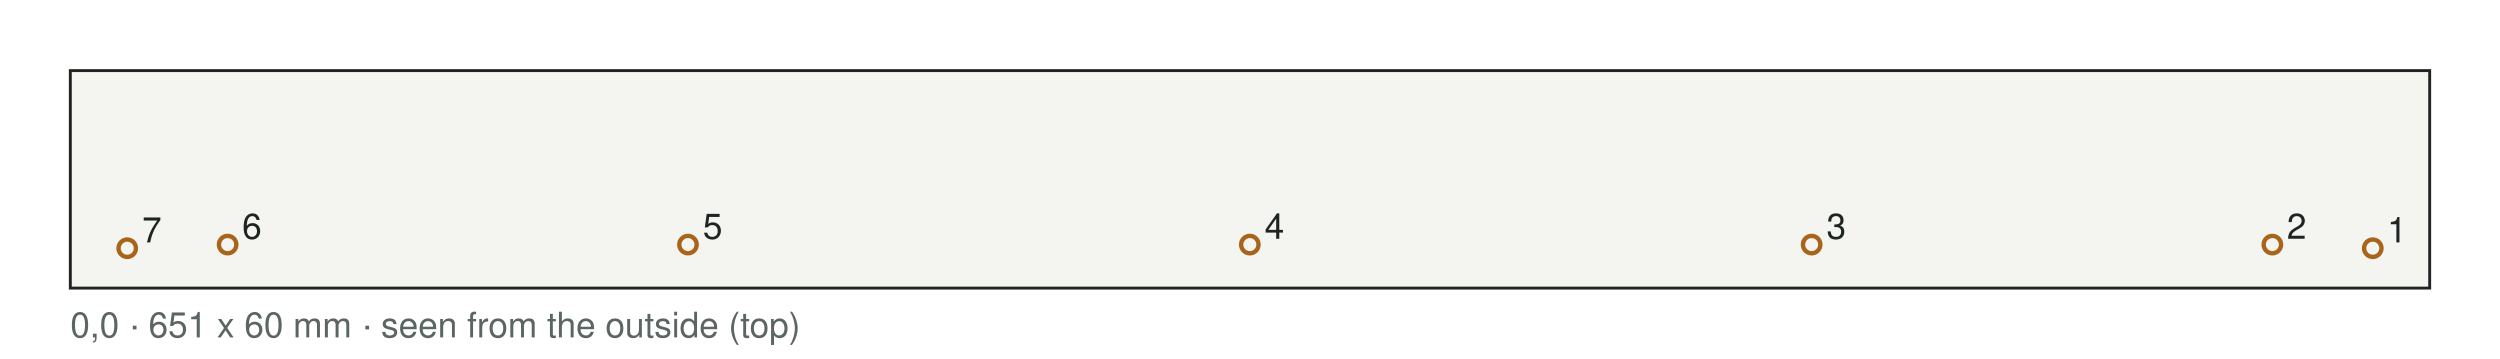
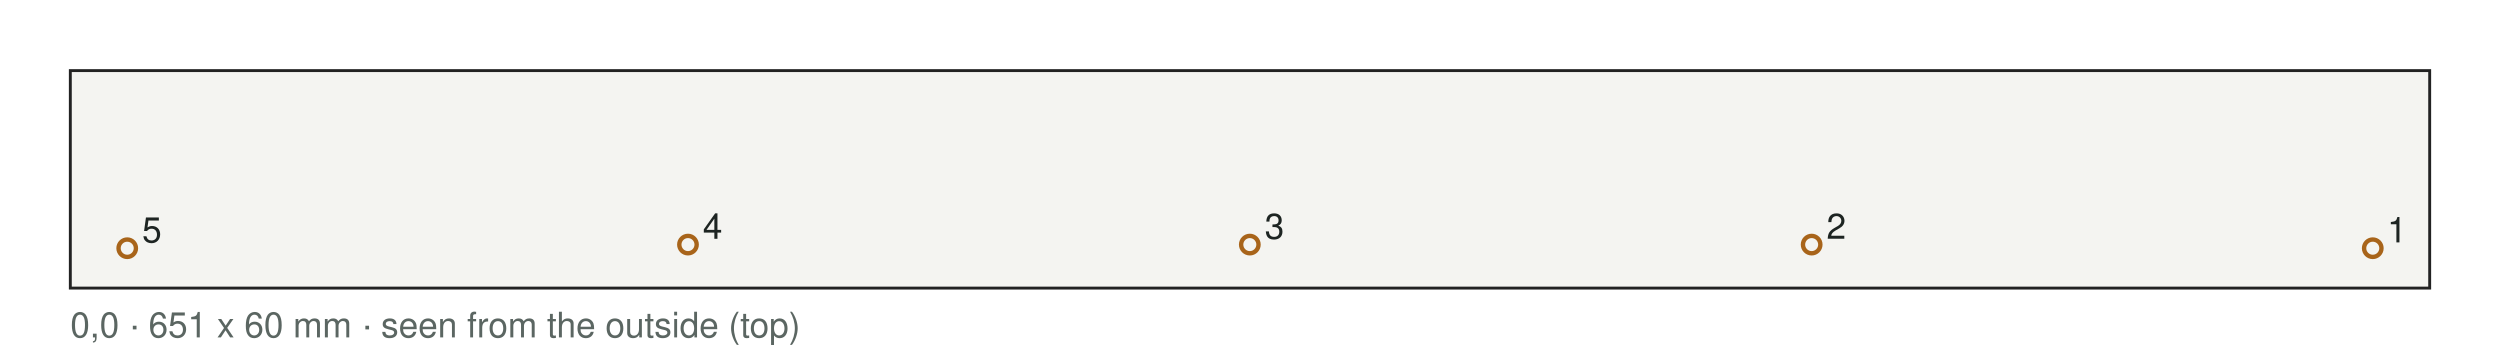
<svg xmlns="http://www.w3.org/2000/svg" viewBox="-19.4 -19.4 689.7 98.8" width="690mm" height="99mm" font-family="Helvetica, Arial, sans-serif">
  <polygon points="650.9,60.0 0.0,60.0 0.0,0.0 650.9,0.0" fill="#f4f4f1" stroke="#222" stroke-width="0.8" />
  <circle cx="635.2" cy="49.0" r="2.4" fill="none" stroke="#a8641a" stroke-width="1.21" />
  <text x="639.2" y="47.4" font-size="9.7" fill="#1d2422">1</text>
-   <circle cx="607.5" cy="48.0" r="2.4" fill="none" stroke="#a8641a" stroke-width="1.21" />
-   <text x="611.5" y="46.4" font-size="9.7" fill="#1d2422">2</text>
  <circle cx="480.4" cy="48.0" r="2.4" fill="none" stroke="#a8641a" stroke-width="1.21" />
-   <text x="484.5" y="46.4" font-size="9.7" fill="#1d2422">3</text>
+   <text x="484.5" y="46.4" font-size="9.7" fill="#1d2422">2</text>
  <circle cx="325.4" cy="48.0" r="2.4" fill="none" stroke="#a8641a" stroke-width="1.21" />
-   <text x="329.5" y="46.4" font-size="9.7" fill="#1d2422">4</text>
+   <text x="329.5" y="46.4" font-size="9.7" fill="#1d2422">3</text>
  <circle cx="170.4" cy="48.0" r="2.4" fill="none" stroke="#a8641a" stroke-width="1.21" />
-   <text x="174.5" y="46.4" font-size="9.7" fill="#1d2422">5</text>
-   <circle cx="43.4" cy="48.0" r="2.4" fill="none" stroke="#a8641a" stroke-width="1.21" />
-   <text x="47.4" y="46.4" font-size="9.7" fill="#1d2422">6</text>
+   <text x="174.5" y="46.4" font-size="9.7" fill="#1d2422">4</text>
  <circle cx="15.7" cy="49.0" r="2.4" fill="none" stroke="#a8641a" stroke-width="1.21" />
-   <text x="19.8" y="47.4" font-size="9.7" fill="#1d2422">7</text>
+   <text x="19.8" y="47.4" font-size="9.7" fill="#1d2422">5</text>
  <text x="0" y="73.6" font-size="9.7" fill="#5b6662">0,0 · 651 x 60 mm · seen from the outside (top)</text>
</svg>
